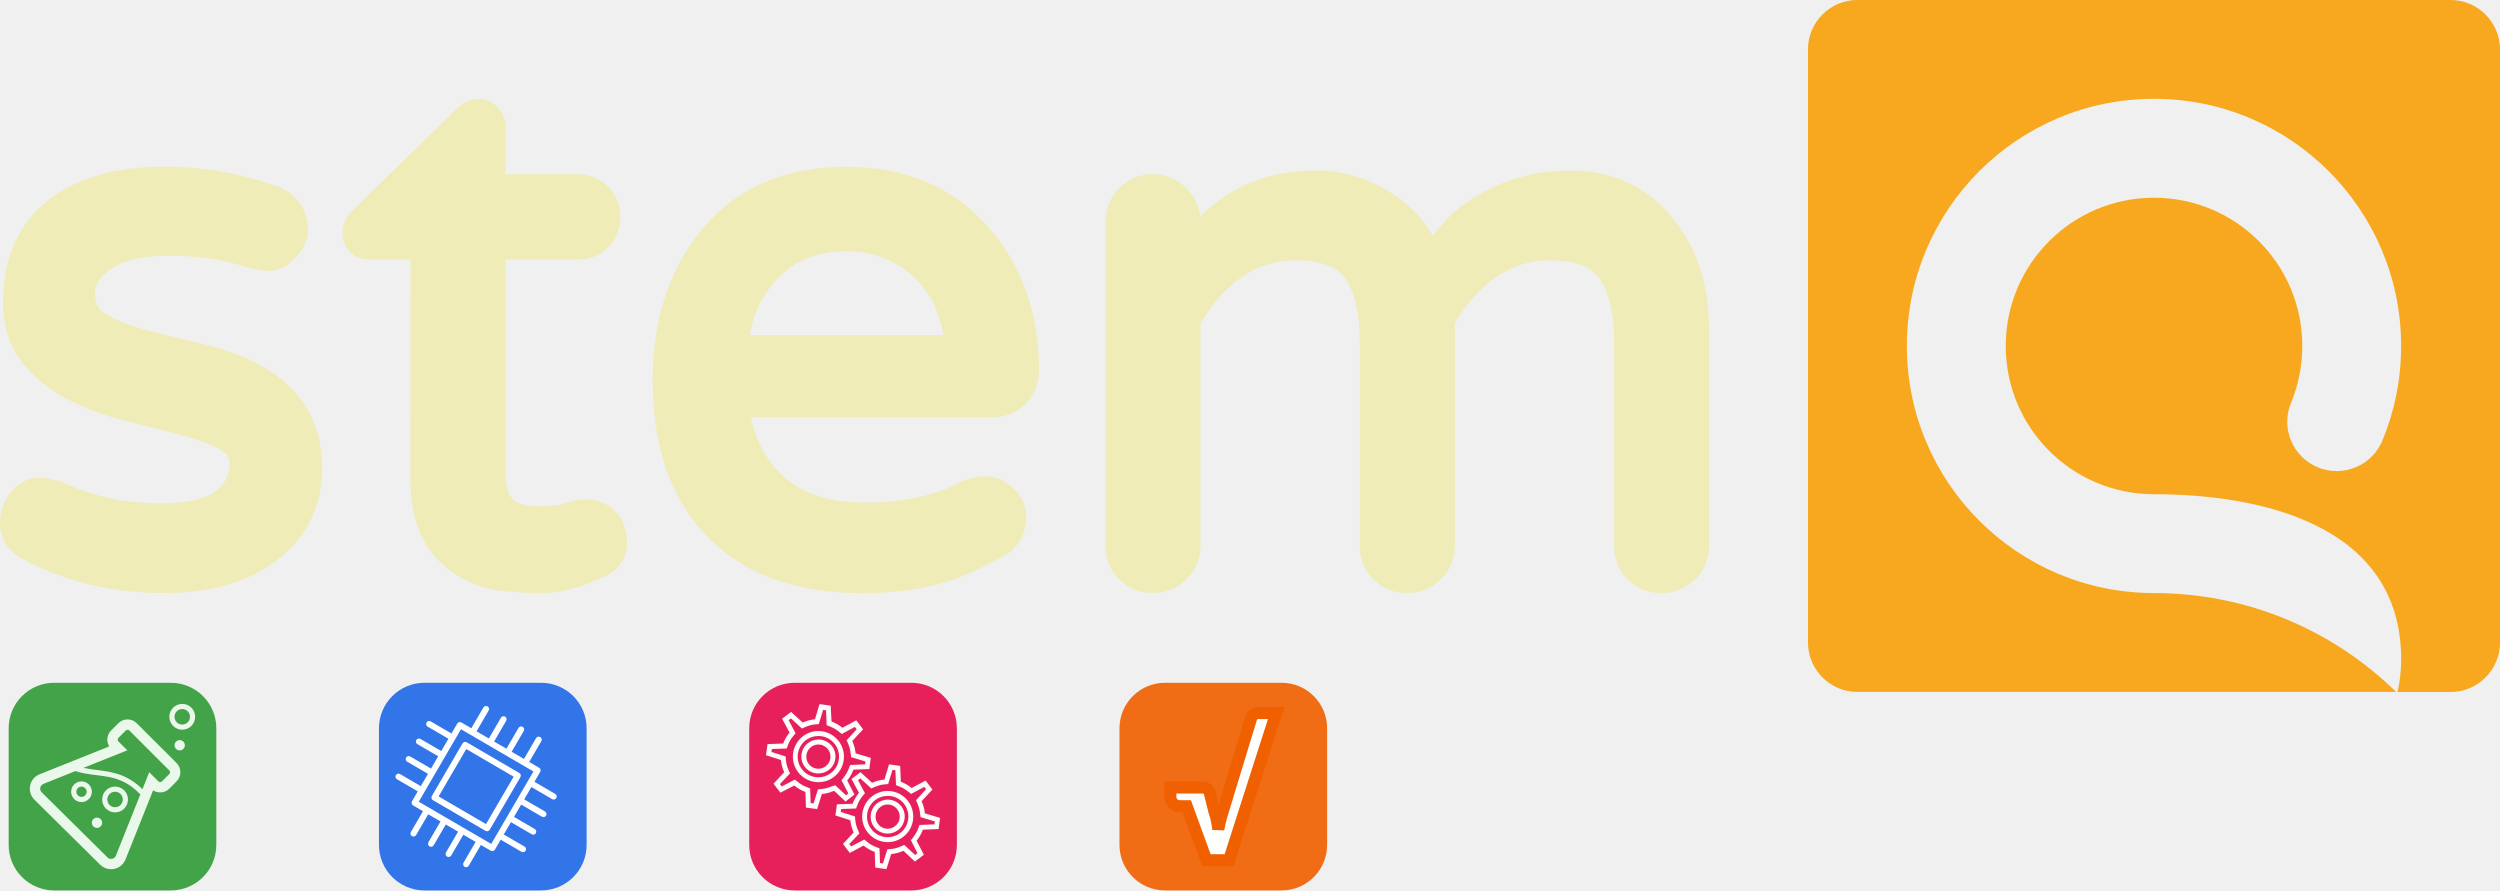
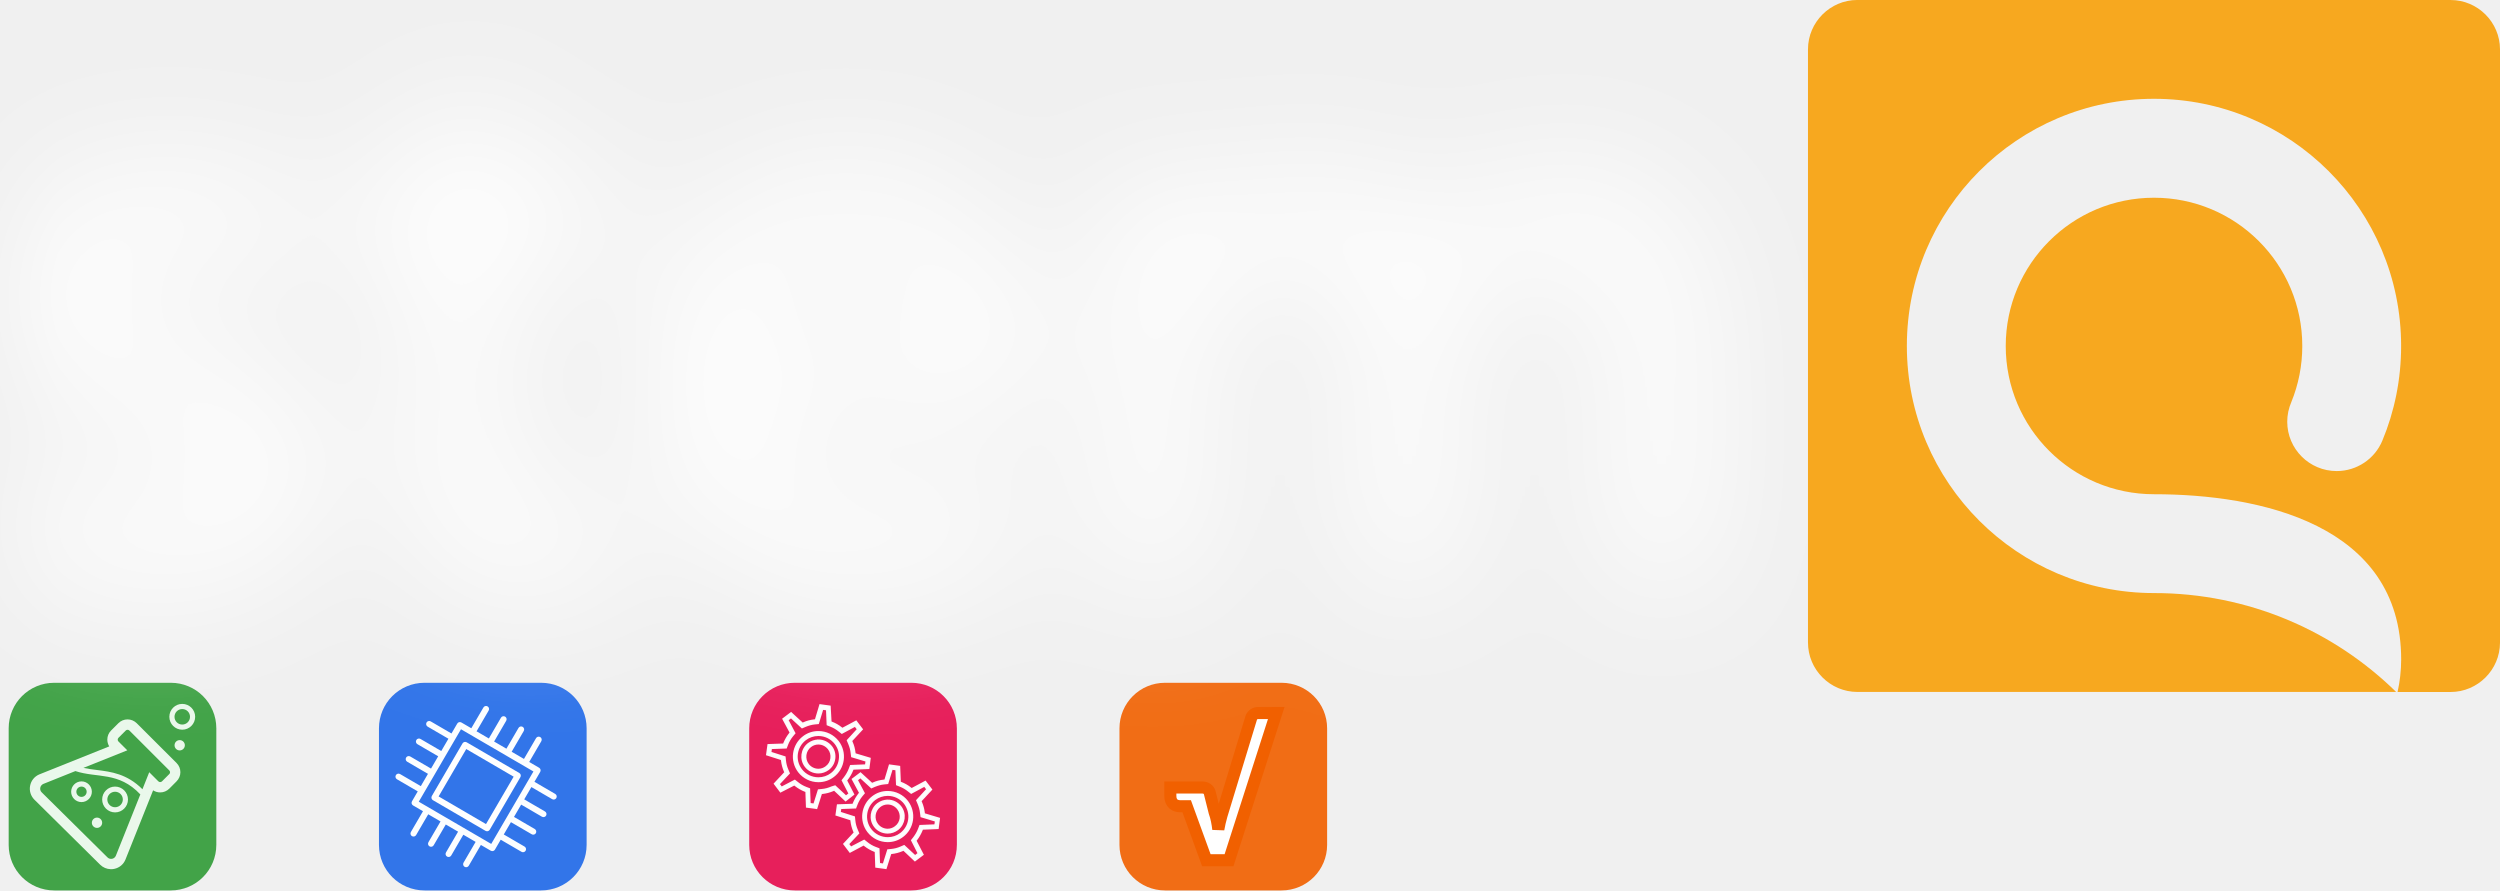
<svg xmlns="http://www.w3.org/2000/svg" width="54.814mm" height="19.523mm" viewBox="0 0 54.814 19.523" version="1.1" id="svg4589">
  <defs id="defs4583">
    <filter style="color-interpolation-filters:sRGB" id="filter5476-2-7-3-6">
      <feComposite k4="0" k3="0" in2="SourceGraphic" operator="arithmetic" k1="0" k2="1" result="composite1" id="feComposite5462-3-9-6-2" />
      <feColorMatrix in="composite1" values="1" type="saturate" result="colormatrix1" id="feColorMatrix5464-9-2-7-9" />
      <feFlood flood-opacity="1" flood-color="rgb(255,255,255)" result="flood1" id="feFlood5466-7-0-5-7" />
      <feBlend in="flood1" in2="colormatrix1" mode="multiply" result="blend1" id="feBlend5468-5-2-3-0" />
      <feBlend in2="blend1" mode="screen" result="blend2" id="feBlend5470-1-3-5-3" />
      <feColorMatrix in="blend2" values="1" type="saturate" result="colormatrix2" id="feColorMatrix5472-4-7-6-7" />
      <feComposite in="colormatrix2" in2="SourceGraphic" operator="in" result="composite2" id="feComposite5474-2-5-2-2" />
+     </filter>
+     <filter style="color-interpolation-filters:sRGB" id="filter965" x="-0.085" width="1.17" y="-0.294" height="1.588">
+       <feGaussianBlur stdDeviation="1.329" id="feGaussianBlur967" />
    </filter>
  </defs>
  <g id="layer1" transform="translate(-74.03598,-143.8297)">
    <path id="rect3554-5-6-1-5" d="m 75.226,158.8 h 2.553 c 0.554,0 1,0.446 1,1 v 2.553 c 0,0.554 -0.446,1 -1,1 h -2.553 c -0.554,0 -1,-0.446 -1,-1 v -2.553 c 0,-0.554 0.446,-1 1,-1 z" style="opacity:0.921;fill:#339c3a;fill-opacity:1;fill-rule:nonzero;stroke:none;stroke-width:0.1;stroke-miterlimit:4;stroke-dasharray:none;stroke-dashoffset:0;stroke-opacity:1" />
    <path id="path3595-9-2-0-7" d="m 77.033,159.686 c -0.054,-0.053 -0.125,-0.083 -0.2,-0.083 -0.076,0 -0.147,0.029 -0.201,0.083 l -0.16,0.16 c -0.054,0.053 -0.083,0.125 -0.083,0.2 0,0.053 0.015,0.104 0.042,0.149 l -1.538,0.616 c -0.103,0.045 -0.177,0.138 -0.197,0.248 -0.021,0.111 0.014,0.224 0.094,0.304 l 1.441,1.425 c 0.062,0.062 0.145,0.097 0.232,0.099 0.002,1.2e-4 0.007,1.2e-4 0.009,1.2e-4 0.023,0 0.046,-0.002 0.069,-0.007 0.113,-0.023 0.205,-0.101 0.247,-0.207 l 0.605,-1.515 c 0.046,0.03 0.099,0.046 0.155,0.046 0.076,0 0.147,-0.03 0.2,-0.083 l 0.159,-0.16 c 0.054,-0.054 0.084,-0.125 0.084,-0.201 0,-0.076 -0.03,-0.147 -0.083,-0.2 z m -0.456,2.904 c -0.014,0.035 -0.045,0.062 -0.082,0.069 -0.009,0.002 -0.017,0.002 -0.026,0.002 -0.029,-6.8e-4 -0.057,-0.012 -0.077,-0.033 l -1.442,-1.426 c -0.027,-0.026 -0.038,-0.064 -0.031,-0.101 0.007,-0.037 0.032,-0.068 0.066,-0.083 l 0.704,-0.282 c 0.475,0.158 0.949,0.006 1.424,0.512 z m 1.171,-1.789 -0.16,0.16 c -0.022,0.022 -0.058,0.022 -0.08,0 l -0.2,-0.2 -0.162,0.407 0.013,-0.034 c -0.341,-0.34 -0.688,-0.383 -1,-0.422 -0.1,-0.012 -0.198,-0.025 -0.294,-0.046 l 0.962,-0.385 -0.194,-0.194 c -0.022,-0.022 -0.022,-0.058 0,-0.08 l 0.16,-0.16 c 0.022,-0.022 0.058,-0.022 0.08,0 l 0.875,0.875 c 0.022,0.022 0.022,0.058 1.13e-4,0.08 z" style="fill:#eaf8eb;fill-opacity:1;stroke-width:0.265" />
    <path id="path3597-8-9-93-8" d="m 76.559,161.642 c 0.156,0 0.283,-0.127 0.283,-0.283 0,-0.156 -0.127,-0.283 -0.283,-0.283 -0.156,0 -0.283,0.127 -0.283,0.283 0,0.156 0.127,0.283 0.283,0.283 z m 0,-0.453 c 0.094,0 0.17,0.076 0.17,0.17 0,0.094 -0.076,0.17 -0.17,0.17 -0.094,0 -0.17,-0.076 -0.17,-0.17 0,-0.094 0.076,-0.17 0.17,-0.17 z" style="fill:#eaf8eb;fill-opacity:1;stroke-width:0.265" />
    <path id="path3599-4-3-6-9" d="m 78.032,159.263 c -0.156,0 -0.283,0.127 -0.283,0.283 0,0.156 0.127,0.283 0.283,0.283 0.156,0 0.283,-0.127 0.283,-0.283 0,-0.156 -0.127,-0.283 -0.283,-0.283 z m 0,0.453 c -0.094,0 -0.17,-0.076 -0.17,-0.17 0,-0.094 0.076,-0.17 0.17,-0.17 0.094,0 0.17,0.076 0.17,0.17 0,0.094 -0.076,0.17 -0.17,0.17 z" style="fill:#eaf8eb;fill-opacity:1;stroke-width:0.265" />
    <path id="path3601-9-1-0-4" d="m 75.596,161.189 c 0,0.125 0.102,0.227 0.227,0.227 0.125,0 0.227,-0.102 0.227,-0.227 0,-0.125 -0.102,-0.227 -0.227,-0.227 -0.125,0 -0.227,0.102 -0.227,0.227 z m 0.227,-0.113 c 0.063,0 0.113,0.051 0.113,0.113 0,0.063 -0.051,0.113 -0.113,0.113 -0.063,0 -0.113,-0.051 -0.113,-0.113 0,-0.063 0.051,-0.113 0.113,-0.113 z" style="fill:#eaf8eb;fill-opacity:1;stroke-width:0.265" />
    <path style="fill:#eaf8eb;fill-opacity:1;stroke-width:0.265" d="m 76.276,161.869 a 0.113,0.113 0 0 1 -0.113,0.113 0.113,0.113 0 0 1 -0.113,-0.113 0.113,0.113 0 0 1 0.113,-0.113 0.113,0.113 0 0 1 0.113,0.113 z" id="circle3603-32-9-62-1" />
    <path style="fill:#eaf8eb;fill-opacity:1;stroke-width:0.265" d="m 78.089,160.17 a 0.113,0.113 0 0 1 -0.113,0.113 0.113,0.113 0 0 1 -0.113,-0.113 0.113,0.113 0 0 1 0.113,-0.113 0.113,0.113 0 0 1 0.113,0.113 z" id="circle3605-4-4-6-6" />
    <path id="rect3554-2-8-4-8-3" d="m 83.345,158.8 h 2.553 c 0.554,0 1,0.446 1,1 v 2.553 c 0,0.554 -0.446,1 -1,1 h -2.553 c -0.554,0 -1,-0.446 -1,-1 v -2.553 c 0,-0.554 0.446,-1 1,-1 z" style="opacity:0.921;fill:#226ae8;fill-opacity:1;fill-rule:nonzero;stroke:none;stroke-width:0.1;stroke-miterlimit:4;stroke-dasharray:none;stroke-dashoffset:0;stroke-opacity:1" />
    <path style="fill:#ffffff;fill-opacity:1;stroke:none;stroke-width:0.265;stroke-opacity:1" d="m 85.422,160.778 -1.154,-0.673 c -0.032,-0.018 -0.072,-0.008 -0.091,0.024 l -0.673,1.154 c -0.018,0.032 -0.008,0.072 0.024,0.091 l 1.154,0.673 c 0.032,0.018 0.072,0.008 0.091,-0.024 l 0.673,-1.154 c 0.018,-0.032 0.008,-0.072 -0.024,-0.091 z m -0.73,1.12 -1.039,-0.606 0.606,-1.039 1.039,0.606 z" id="path4890-9-5-7-5" />
    <path style="fill:#e5f0fc;fill-opacity:1;stroke-width:0.474;filter:url(#filter5476-2-7-3-6)" d="m 104.229,280.193 c 0.057,0.033 0.13,0.014 0.163,-0.043 0.033,-0.057 0.014,-0.13 -0.043,-0.163 l -0.817,-0.476 0.282,-0.484 0.817,0.476 c 0.057,0.033 0.13,0.014 0.163,-0.043 0.033,-0.057 0.014,-0.13 -0.043,-0.163 l -0.817,-0.476 0.227,-0.39 c 0.033,-0.057 0.014,-0.13 -0.043,-0.163 l -0.39,-0.227 0.476,-0.817 c 0.033,-0.057 0.014,-0.13 -0.043,-0.163 -0.057,-0.033 -0.13,-0.014 -0.163,0.043 l -0.476,0.817 -0.484,-0.282 0.476,-0.817 c 0.033,-0.057 0.014,-0.13 -0.043,-0.163 -0.057,-0.033 -0.13,-0.014 -0.163,0.043 l -0.476,0.817 -0.484,-0.282 0.476,-0.817 c 0.033,-0.057 0.014,-0.13 -0.043,-0.163 -0.057,-0.033 -0.13,-0.014 -0.163,0.043 l -0.476,0.817 -0.484,-0.282 0.476,-0.817 c 0.033,-0.057 0.014,-0.13 -0.043,-0.163 -0.057,-0.033 -0.13,-0.014 -0.163,0.043 l -0.476,0.817 -0.39,-0.227 c -0.057,-0.033 -0.13,-0.014 -0.163,0.043 l -0.227,0.39 -0.817,-0.476 c -0.057,-0.033 -0.13,-0.014 -0.163,0.043 -0.033,0.057 -0.014,0.13 0.043,0.163 l 0.817,0.476 -0.282,0.484 -0.817,-0.476 c -0.057,-0.033 -0.13,-0.014 -0.163,0.043 -0.033,0.057 -0.014,0.13 0.043,0.163 l 0.817,0.476 -0.282,0.484 -0.817,-0.476 c -0.057,-0.033 -0.13,-0.014 -0.163,0.043 -0.033,0.057 -0.014,0.13 0.043,0.163 l 0.817,0.476 -0.282,0.484 -0.817,-0.476 c -0.057,-0.033 -0.13,-0.014 -0.163,0.043 -0.033,0.057 -0.014,0.13 0.043,0.163 l 0.817,0.476 -0.227,0.39 c -0.033,0.057 -0.014,0.13 0.043,0.163 l 0.39,0.227 -0.476,0.817 c -0.033,0.057 -0.014,0.13 0.043,0.163 0.057,0.033 0.13,0.014 0.163,-0.043 l 0.476,-0.817 0.484,0.282 -0.476,0.817 c -0.033,0.057 -0.014,0.13 0.043,0.163 0.057,0.033 0.13,0.014 0.163,-0.043 l 0.476,-0.817 0.484,0.282 -0.476,0.817 c -0.033,0.057 -0.014,0.13 0.043,0.163 0.057,0.033 0.13,0.014 0.163,-0.043 l 0.476,-0.817 0.484,0.282 -0.476,0.817 c -0.033,0.057 -0.014,0.13 0.043,0.163 0.057,0.033 0.13,0.014 0.163,-0.043 l 0.476,-0.817 0.39,0.227 c 0.057,0.033 0.13,0.014 0.163,-0.043 l 0.227,-0.39 0.817,0.476 c 0.057,0.033 0.13,0.014 0.163,-0.043 0.033,-0.057 0.014,-0.13 -0.043,-0.163 l -0.817,-0.476 0.282,-0.484 0.817,0.476 c 0.057,0.033 0.13,0.014 0.163,-0.043 0.033,-0.057 0.014,-0.13 -0.043,-0.163 l -0.817,-0.476 0.282,-0.484 z m -1.994,1.07 -2.849,-1.66 1.66,-2.849 2.849,1.66 z" id="path4892-33-0-9-4" transform="matrix(0.5576341,0,0,0.5576341,27.79673,5.491428)" />
    <path id="rect3554-8-9-6-02-7" d="m 91.463,158.8 h 2.553 c 0.554,0 1,0.446 1,1 v 2.553 c 0,0.554 -0.446,1 -1,1 h -2.553 c -0.554,0 -1,-0.446 -1,-1 v -2.553 c 0,-0.554 0.446,-1 1,-1 z" style="opacity:0.921;fill:#e60d4e;fill-opacity:1;fill-rule:nonzero;stroke:none;stroke-width:0.1;stroke-miterlimit:4;stroke-dasharray:none;stroke-dashoffset:0;stroke-opacity:1" />
    <path id="path5587-8-5-3-6" d="m 92.739,161.244 -0.157,-0.304 0.021,-0.026 c 0.049,-0.063 0.089,-0.131 0.117,-0.203 l 0.012,-0.03 0.343,-0.014 0.026,-0.203 -0.327,-0.098 -0.005,-0.033 c -0.009,-0.077 -0.028,-0.154 -0.061,-0.227 l -0.014,-0.035 0.234,-0.252 -0.124,-0.164 -0.301,0.161 -0.026,-0.021 c -0.061,-0.049 -0.131,-0.089 -0.203,-0.117 l -0.03,-0.012 -0.019,-0.343 -0.203,-0.028 -0.098,0.327 -0.033,0.005 c -0.079,0.009 -0.157,0.028 -0.229,0.061 l -0.03,0.014 -0.252,-0.231 -0.164,0.124 0.161,0.299 -0.021,0.026 c -0.049,0.063 -0.089,0.131 -0.119,0.203 l -0.012,0.033 -0.339,0.012 -0.028,0.203 0.322,0.103 0.005,0.033 c 0.009,0.079 0.03,0.157 0.061,0.229 l 0.014,0.03 -0.231,0.248 0.124,0.164 0.301,-0.154 0.026,0.021 c 0.063,0.049 0.131,0.089 0.206,0.119 l 0.033,0.012 0.012,0.339 0.203,0.028 0.103,-0.325 0.033,-0.005 c 0.079,-0.009 0.157,-0.03 0.229,-0.061 l 0.03,-0.014 0.248,0.234 z m -0.467,-0.147 c -0.068,0.03 -0.138,0.049 -0.213,0.056 l -0.07,0.007 -0.098,0.313 -0.105,-0.014 -0.012,-0.327 -0.068,-0.026 c -0.068,-0.026 -0.133,-0.063 -0.189,-0.11 l -0.056,-0.044 -0.292,0.152 -0.065,-0.084 0.224,-0.238 -0.028,-0.065 c -0.03,-0.068 -0.049,-0.14 -0.056,-0.213 l -0.007,-0.07 -0.313,-0.1 0.014,-0.105 0.329,-0.012 0.026,-0.068 c 0.026,-0.068 0.063,-0.131 0.11,-0.189 l 0.047,-0.056 -0.154,-0.29 0.084,-0.065 0.243,0.224 0.065,-0.028 c 0.068,-0.028 0.138,-0.049 0.21,-0.056 l 0.072,-0.007 0.096,-0.315 0.105,0.014 0.014,0.332 0.065,0.026 c 0.068,0.026 0.131,0.063 0.189,0.11 l 0.056,0.044 0.292,-0.157 0.065,0.084 -0.224,0.245 0.028,0.065 c 0.028,0.068 0.049,0.138 0.056,0.21 l 0.009,0.072 0.318,0.096 -0.014,0.105 -0.332,0.014 -0.026,0.068 c -0.026,0.068 -0.063,0.131 -0.107,0.189 l -0.044,0.056 0.152,0.294 -0.084,0.065 -0.241,-0.224 z" style="fill:#ffffff;fill-opacity:0.996;stroke:#fdfdfd;stroke-width:0.05;stroke-miterlimit:4;stroke-dasharray:none;stroke-opacity:0.979" />
    <path id="path5589-1-4-61-0" d="m 91.98,160.069 c -0.077,0 -0.15,0.026 -0.213,0.072 -0.152,0.117 -0.182,0.336 -0.065,0.488 0.065,0.086 0.168,0.135 0.278,0.135 0.077,0 0.15,-0.026 0.213,-0.072 0.075,-0.056 0.121,-0.138 0.133,-0.231 0.012,-0.093 -0.012,-0.185 -0.068,-0.257 -0.068,-0.084 -0.168,-0.136 -0.278,-0.136 z m 0.287,0.388 c -0.009,0.077 -0.049,0.145 -0.112,0.192 -0.051,0.04 -0.112,0.061 -0.175,0.061 -0.091,0 -0.175,-0.042 -0.231,-0.114 -0.096,-0.126 -0.072,-0.311 0.054,-0.406 0.051,-0.04 0.112,-0.061 0.175,-0.061 0.091,0 0.175,0.042 0.231,0.114 0.049,0.061 0.068,0.138 0.058,0.215 z" style="fill:#ffffff;fill-opacity:0.996;stroke:#fdfdfd;stroke-width:0.05;stroke-miterlimit:4;stroke-dasharray:none;stroke-opacity:0.979" />
    <path id="path5591-3-7-06-6" d="m 92.405,160.093 c -0.103,-0.133 -0.257,-0.21 -0.425,-0.21 -0.119,0 -0.231,0.037 -0.325,0.11 -0.234,0.18 -0.28,0.516 -0.1,0.752 0.103,0.133 0.257,0.21 0.425,0.21 0,0 0,0 0,0 0.119,0 0.231,-0.037 0.325,-0.11 0.114,-0.086 0.187,-0.213 0.206,-0.355 0.019,-0.142 -0.019,-0.283 -0.105,-0.397 z m 0.047,0.388 c -0.016,0.128 -0.082,0.241 -0.182,0.318 -0.084,0.065 -0.185,0.098 -0.29,0.098 -0.15,0 -0.29,-0.068 -0.381,-0.187 -0.161,-0.21 -0.119,-0.509 0.089,-0.67 0.084,-0.063 0.185,-0.098 0.29,-0.098 0.15,0 0.29,0.068 0.381,0.187 0.077,0.1 0.112,0.227 0.093,0.353 z" style="fill:#ffffff;fill-opacity:0.996;stroke:#fdfdfd;stroke-width:0.05;stroke-miterlimit:4;stroke-dasharray:none;stroke-opacity:0.979" />
    <path id="path5593-4-4-3-2" d="m 94.239,162.027 0.012,-0.03 0.343,-0.014 0.026,-0.203 -0.327,-0.098 -0.005,-0.033 c -0.009,-0.077 -0.03,-0.154 -0.061,-0.227 l -0.014,-0.03 0.234,-0.252 -0.124,-0.164 -0.301,0.161 -0.026,-0.021 c -0.061,-0.049 -0.131,-0.089 -0.203,-0.117 l -0.03,-0.012 -0.014,-0.343 -0.203,-0.028 -0.098,0.327 -0.035,0.005 c -0.079,0.009 -0.157,0.028 -0.229,0.061 l -0.03,0.014 -0.252,-0.231 -0.164,0.124 0.161,0.299 -0.021,0.026 c -0.049,0.063 -0.089,0.131 -0.119,0.203 l -0.012,0.033 -0.339,0.012 -0.028,0.203 0.322,0.103 0.005,0.033 c 0.009,0.079 0.03,0.157 0.061,0.229 l 0.014,0.03 -0.231,0.248 0.124,0.164 0.299,-0.159 0.026,0.021 c 0.063,0.049 0.131,0.089 0.206,0.119 l 0.033,0.012 0.012,0.339 0.203,0.028 0.103,-0.325 0.033,-0.005 c 0.079,-0.009 0.157,-0.03 0.229,-0.061 l 0.03,-0.014 0.248,0.234 0.164,-0.124 -0.157,-0.304 0.021,-0.026 c 0.049,-0.063 0.086,-0.133 0.117,-0.206 z m -0.056,0.516 -0.084,0.065 -0.241,-0.224 -0.065,0.028 c -0.068,0.03 -0.138,0.049 -0.213,0.056 l -0.07,0.007 -0.098,0.313 -0.105,-0.014 -0.012,-0.327 -0.068,-0.026 c -0.068,-0.026 -0.133,-0.063 -0.189,-0.11 l -0.056,-0.044 -0.292,0.152 -0.065,-0.084 0.224,-0.238 -0.028,-0.065 c -0.03,-0.068 -0.049,-0.14 -0.056,-0.213 l -0.007,-0.07 -0.313,-0.1 0.014,-0.105 0.329,-0.012 0.026,-0.068 c 0.026,-0.068 0.063,-0.131 0.11,-0.189 l 0.047,-0.056 -0.154,-0.29 0.084,-0.065 0.243,0.224 0.065,-0.028 c 0.068,-0.028 0.138,-0.049 0.21,-0.056 l 0.072,-0.007 0.096,-0.315 0.105,0.014 0.014,0.332 0.065,0.026 c 0.068,0.026 0.131,0.063 0.189,0.11 l 0.056,0.044 0.292,-0.157 0.065,0.084 -0.224,0.245 0.028,0.065 c 0.028,0.068 0.049,0.138 0.056,0.21 l 0.009,0.072 0.318,0.096 -0.014,0.105 -0.332,0.014 -0.026,0.068 c -0.026,0.068 -0.063,0.131 -0.107,0.189 l -0.044,0.056 z" style="fill:#ffffff;fill-opacity:0.996;stroke:#fdfdfd;stroke-width:0.05;stroke-miterlimit:4;stroke-dasharray:none;stroke-opacity:0.979" />
    <path id="path5595-1-4-2-6" d="m 93.499,161.387 c -0.077,0 -0.15,0.026 -0.213,0.072 -0.152,0.117 -0.182,0.336 -0.065,0.488 0.065,0.086 0.168,0.135 0.278,0.135 0.077,0 0.15,-0.026 0.213,-0.072 0.152,-0.117 0.182,-0.336 0.065,-0.488 -0.068,-0.086 -0.168,-0.136 -0.278,-0.136 z m 0.175,0.577 c -0.051,0.04 -0.112,0.061 -0.175,0.061 -0.091,0 -0.175,-0.042 -0.231,-0.114 -0.098,-0.126 -0.072,-0.308 0.054,-0.406 0.051,-0.04 0.112,-0.061 0.175,-0.061 0.091,0 0.175,0.042 0.231,0.114 0.098,0.128 0.075,0.311 -0.054,0.406 z" style="fill:#ffffff;fill-opacity:0.996;stroke:#fdfdfd;stroke-width:0.05;stroke-miterlimit:4;stroke-dasharray:none;stroke-opacity:0.979" />
    <path id="path5597-4-3-0-9" d="m 93.499,161.197 c -0.119,0 -0.231,0.037 -0.325,0.11 -0.234,0.18 -0.28,0.516 -0.1,0.752 0.103,0.133 0.257,0.21 0.425,0.21 0,0 0,0 0,0 0.119,0 0.231,-0.037 0.325,-0.11 0.114,-0.086 0.187,-0.213 0.206,-0.355 0.019,-0.142 -0.019,-0.283 -0.105,-0.397 -0.103,-0.133 -0.257,-0.21 -0.425,-0.21 z m 0.474,0.6 c -0.016,0.126 -0.082,0.238 -0.182,0.315 -0.084,0.065 -0.185,0.098 -0.29,0.098 -0.15,0 -0.29,-0.068 -0.381,-0.187 -0.161,-0.21 -0.119,-0.509 0.089,-0.67 0.084,-0.063 0.185,-0.098 0.29,-0.098 0.15,0 0.29,0.068 0.381,0.187 0.075,0.103 0.11,0.227 0.093,0.355 z" style="fill:#ffffff;fill-opacity:0.996;stroke:#fdfdfd;stroke-width:0.05;stroke-miterlimit:4;stroke-dasharray:none;stroke-opacity:0.979" />
    <path id="rect3554-8-1-6-8-1-2" d="m 99.581,158.8 h 2.553 c 0.554,0 1,0.446 1,1 v 2.553 c 0,0.554 -0.446,1 -1,1 h -2.553 c -0.554,0 -1,-0.446 -1,-1 v -2.553 c 0,-0.554 0.446,-1 1,-1 z" style="opacity:0.911;fill:#f16000;fill-opacity:1;fill-rule:nonzero;stroke:none;stroke-width:0.1;stroke-miterlimit:4;stroke-dasharray:none;stroke-dashoffset:0;stroke-opacity:1" />
    <path id="path5807-8-6-5-9" d="m 102.019,159.462 -1.036,3.229 h -0.497 l -0.431,-1.184 h -0.139 c -0.029,0 -0.057,-0.004 -0.084,-0.012 -0.027,-0.009 -0.05,-0.021 -0.07,-0.04 -0.02,-0.018 -0.036,-0.042 -0.048,-0.071 -0.012,-0.029 -0.018,-0.065 -0.018,-0.106 v -0.182 h 0.698 c 0.042,0 0.077,0.01 0.105,0.029 0.029,0.02 0.048,0.044 0.058,0.073 l 0.11,0.438 c 0.021,0.061 0.039,0.122 0.051,0.185 0.013,0.063 0.023,0.126 0.03,0.191 0.009,-0.049 0.019,-0.099 0.03,-0.149 0.011,-0.05 0.025,-0.102 0.04,-0.155 l 0.653,-2.143 c 0.01,-0.029 0.029,-0.053 0.057,-0.073 0.028,-0.02 0.061,-0.029 0.099,-0.029 z" style="fill:#ffffff;fill-opacity:1;stroke:#f16000;stroke-width:0.265;stroke-opacity:1" />
-     <path id="path2333-6" style="fill:#efecb8;fill-opacity:1;fill-rule:evenodd;stroke:none;stroke-width:0.353" d="m 100.351,148.575 c 0.666,-0.665 1.512,-1.006 2.53,-1.006 0.659,0 1.259,0.197 1.786,0.581 0.327,0.227 0.585,0.515 0.784,0.847 0.204,-0.268 0.439,-0.521 0.702,-0.696 0.685,-0.493 1.459,-0.732 2.303,-0.732 0.962,0 1.756,0.369 2.334,1.142 0.51,0.681 0.719,1.479 0.719,2.324 v 4.765 c 0,0.286 -0.105,0.539 -0.312,0.738 -0.204,0.196 -0.456,0.296 -0.739,0.296 -0.282,0 -0.534,-0.099 -0.734,-0.299 -0.2,-0.201 -0.299,-0.451 -0.299,-0.734 v -4.468 c 0,-0.443 -0.052,-1.022 -0.319,-1.395 -0.238,-0.334 -0.699,-0.4 -1.079,-0.4 -0.963,0 -1.619,0.593 -2.093,1.378 v 4.884 c 0,0.286 -0.105,0.539 -0.312,0.738 -0.205,0.196 -0.456,0.295 -0.739,0.295 -0.283,0 -0.534,-0.099 -0.734,-0.299 -0.2,-0.201 -0.3,-0.451 -0.3,-0.734 v -4.468 c 0,-0.442 -0.052,-1.022 -0.318,-1.395 -0.238,-0.334 -0.7,-0.4 -1.08,-0.4 -0.963,0 -1.618,0.593 -2.093,1.378 v 4.884 c 0,0.287 -0.106,0.539 -0.312,0.738 -0.204,0.196 -0.456,0.295 -0.738,0.295 -0.283,0 -0.535,-0.099 -0.735,-0.3 -0.2,-0.2 -0.3,-0.451 -0.3,-0.734 v -7.098 c 0,-0.283 0.099,-0.534 0.296,-0.739 0.199,-0.207 0.451,-0.312 0.738,-0.312 0.287,0 0.539,0.105 0.742,0.308 0.173,0.172 0.275,0.38 0.301,0.615 z m -22.832,6.29 c 0.622,0 1.547,-0.073 1.547,-0.885 0,-0.15 -0.08,-0.231 -0.209,-0.298 -0.267,-0.14 -0.569,-0.238 -0.859,-0.317 -0.396,-0.106 -0.794,-0.207 -1.192,-0.304 -0.436,-0.106 -0.861,-0.258 -1.262,-0.461 -0.393,-0.2 -0.737,-0.469 -1.014,-0.814 -0.299,-0.375 -0.427,-0.821 -0.427,-1.298 0,-0.425 0.057,-0.858 0.22,-1.253 0.151,-0.364 0.375,-0.68 0.675,-0.936 0.727,-0.623 1.686,-0.814 2.62,-0.814 0.856,0 1.691,0.143 2.497,0.43 0.202,0.073 0.375,0.196 0.497,0.374 0.116,0.17 0.175,0.363 0.175,0.569 0,0.241 -0.106,0.451 -0.272,0.623 -0.155,0.161 -0.35,0.287 -0.581,0.287 -0.178,0 -0.363,-0.043 -0.533,-0.096 -0.534,-0.167 -1.092,-0.235 -1.651,-0.235 -0.404,0 -0.924,0.048 -1.269,0.281 -0.195,0.132 -0.361,0.306 -0.361,0.555 0,0.195 0.062,0.337 0.232,0.438 0.258,0.155 0.555,0.262 0.845,0.341 0.394,0.108 0.79,0.204 1.188,0.295 0.435,0.099 0.859,0.241 1.267,0.439 0.935,0.48 1.448,1.251 1.448,2.309 0,0.783 -0.297,1.439 -0.898,1.942 -0.722,0.607 -1.664,0.796 -2.585,0.796 -1.112,0 -2.177,-0.239 -3.178,-0.797 -0.249,-0.176 -0.404,-0.424 -0.404,-0.734 0,-0.261 0.081,-0.499 0.254,-0.696 0.16,-0.182 0.367,-0.305 0.615,-0.305 0.216,0 0.436,0.07 0.632,0.158 0.628,0.281 1.296,0.405 1.982,0.405 z m 5.517,-5.344 H 82.151 c -0.371,0 -0.605,-0.234 -0.605,-0.604 0,-0.2 0.097,-0.366 0.239,-0.491 l 2.245,-2.195 c 0.132,-0.131 0.294,-0.234 0.486,-0.234 0.17,0 0.323,0.068 0.437,0.193 0.108,0.119 0.167,0.266 0.167,0.427 v 1.034 h 1.581 c 0.256,0 0.486,0.086 0.667,0.267 0.181,0.181 0.268,0.412 0.268,0.668 0,0.256 -0.086,0.487 -0.267,0.668 -0.182,0.181 -0.412,0.267 -0.668,0.267 h -1.581 v 4.706 c 0,0.22 0.037,0.488 0.242,0.613 0.128,0.078 0.358,0.091 0.503,0.091 0.139,0 0.393,-0.004 0.523,-0.055 0.166,-0.066 0.34,-0.095 0.519,-0.095 0.229,0 0.432,0.088 0.601,0.241 0.202,0.185 0.276,0.442 0.276,0.71 0,0.346 -0.188,0.6 -0.499,0.743 -0.407,0.187 -0.884,0.358 -1.337,0.358 -0.318,0 -0.637,-0.014 -0.953,-0.052 -0.326,-0.039 -0.631,-0.151 -0.905,-0.319 -0.777,-0.451 -1.055,-1.236 -1.055,-2.104 z m 7.463,3.458 c 0.105,0.49 0.321,0.932 0.7,1.285 0.485,0.451 1.144,0.585 1.788,0.585 0.677,0 1.393,-0.094 2.006,-0.4 0.196,-0.098 0.42,-0.179 0.642,-0.179 0.234,0 0.44,0.102 0.609,0.258 0.182,0.167 0.292,0.379 0.292,0.627 0,0.383 -0.168,0.694 -0.509,0.876 -0.214,0.115 -0.431,0.225 -0.65,0.329 -0.212,0.1 -0.431,0.182 -0.655,0.248 -0.58,0.17 -1.199,0.227 -1.802,0.227 -1.254,0 -2.466,-0.314 -3.366,-1.228 -0.912,-0.925 -1.208,-2.18 -1.208,-3.446 0,-1.165 0.28,-2.277 1.004,-3.206 0.81,-1.037 1.94,-1.468 3.24,-1.468 1.243,0 2.331,0.406 3.148,1.359 0.757,0.883 1.079,1.944 1.079,3.1 0,0.279 -0.094,0.529 -0.288,0.731 -0.205,0.211 -0.472,0.304 -0.763,0.304 z m -0.021,-1.804 h 4.239 c -0.082,-0.524 -0.305,-0.984 -0.727,-1.343 -0.403,-0.343 -0.873,-0.493 -1.4,-0.493 -0.875,0 -1.49,0.378 -1.895,1.152 -0.113,0.215 -0.181,0.447 -0.217,0.684" />
+     <path id="path2333-6" style="fill:#ffffff;fill-opacity:1;fill-rule:evenodd;stroke:none;stroke-width:0.353;opacity:0.999;filter:url(#filter965)" d="m 100.351,148.575 c 0.666,-0.665 1.512,-1.006 2.53,-1.006 0.659,0 1.259,0.197 1.786,0.581 0.327,0.227 0.585,0.515 0.784,0.847 0.204,-0.268 0.439,-0.521 0.702,-0.696 0.685,-0.493 1.459,-0.732 2.303,-0.732 0.962,0 1.756,0.369 2.334,1.142 0.51,0.681 0.719,1.479 0.719,2.324 v 4.765 c 0,0.286 -0.105,0.539 -0.312,0.738 -0.204,0.196 -0.456,0.296 -0.739,0.296 -0.282,0 -0.534,-0.099 -0.734,-0.299 -0.2,-0.201 -0.299,-0.451 -0.299,-0.734 v -4.468 c 0,-0.443 -0.052,-1.022 -0.319,-1.395 -0.238,-0.334 -0.699,-0.4 -1.079,-0.4 -0.963,0 -1.619,0.593 -2.093,1.378 v 4.884 c 0,0.286 -0.105,0.539 -0.312,0.738 -0.205,0.196 -0.456,0.295 -0.739,0.295 -0.283,0 -0.534,-0.099 -0.734,-0.299 -0.2,-0.201 -0.3,-0.451 -0.3,-0.734 v -4.468 c 0,-0.442 -0.052,-1.022 -0.318,-1.395 -0.238,-0.334 -0.7,-0.4 -1.08,-0.4 -0.963,0 -1.618,0.593 -2.093,1.378 v 4.884 c 0,0.287 -0.106,0.539 -0.312,0.738 -0.204,0.196 -0.456,0.295 -0.738,0.295 -0.283,0 -0.535,-0.099 -0.735,-0.3 -0.2,-0.2 -0.3,-0.451 -0.3,-0.734 v -7.098 c 0,-0.283 0.099,-0.534 0.296,-0.739 0.199,-0.207 0.451,-0.312 0.738,-0.312 0.287,0 0.539,0.105 0.742,0.308 0.173,0.172 0.275,0.38 0.301,0.615 z m -22.832,6.29 c 0.622,0 1.547,-0.073 1.547,-0.885 0,-0.15 -0.08,-0.231 -0.209,-0.298 -0.267,-0.14 -0.569,-0.238 -0.859,-0.317 -0.396,-0.106 -0.794,-0.207 -1.192,-0.304 -0.436,-0.106 -0.861,-0.258 -1.262,-0.461 -0.393,-0.2 -0.737,-0.469 -1.014,-0.814 -0.299,-0.375 -0.427,-0.821 -0.427,-1.298 0,-0.425 0.057,-0.858 0.22,-1.253 0.151,-0.364 0.375,-0.68 0.675,-0.936 0.727,-0.623 1.686,-0.814 2.62,-0.814 0.856,0 1.691,0.143 2.497,0.43 0.202,0.073 0.375,0.196 0.497,0.374 0.116,0.17 0.175,0.363 0.175,0.569 0,0.241 -0.106,0.451 -0.272,0.623 -0.155,0.161 -0.35,0.287 -0.581,0.287 -0.178,0 -0.363,-0.043 -0.533,-0.096 -0.534,-0.167 -1.092,-0.235 -1.651,-0.235 -0.404,0 -0.924,0.048 -1.269,0.281 -0.195,0.132 -0.361,0.306 -0.361,0.555 0,0.195 0.062,0.337 0.232,0.438 0.258,0.155 0.555,0.262 0.845,0.341 0.394,0.108 0.79,0.204 1.188,0.295 0.435,0.099 0.859,0.241 1.267,0.439 0.935,0.48 1.448,1.251 1.448,2.309 0,0.783 -0.297,1.439 -0.898,1.942 -0.722,0.607 -1.664,0.796 -2.585,0.796 -1.112,0 -2.177,-0.239 -3.178,-0.797 -0.249,-0.176 -0.404,-0.424 -0.404,-0.734 0,-0.261 0.081,-0.499 0.254,-0.696 0.16,-0.182 0.367,-0.305 0.615,-0.305 0.216,0 0.436,0.07 0.632,0.158 0.628,0.281 1.296,0.405 1.982,0.405 z m 5.517,-5.344 H 82.151 c -0.371,0 -0.605,-0.234 -0.605,-0.604 0,-0.2 0.097,-0.366 0.239,-0.491 l 2.245,-2.195 c 0.132,-0.131 0.294,-0.234 0.486,-0.234 0.17,0 0.323,0.068 0.437,0.193 0.108,0.119 0.167,0.266 0.167,0.427 v 1.034 h 1.581 c 0.256,0 0.486,0.086 0.667,0.267 0.181,0.181 0.268,0.412 0.268,0.668 0,0.256 -0.086,0.487 -0.267,0.668 -0.182,0.181 -0.412,0.267 -0.668,0.267 h -1.581 v 4.706 c 0,0.22 0.037,0.488 0.242,0.613 0.128,0.078 0.358,0.091 0.503,0.091 0.139,0 0.393,-0.004 0.523,-0.055 0.166,-0.066 0.34,-0.095 0.519,-0.095 0.229,0 0.432,0.088 0.601,0.241 0.202,0.185 0.276,0.442 0.276,0.71 0,0.346 -0.188,0.6 -0.499,0.743 -0.407,0.187 -0.884,0.358 -1.337,0.358 -0.318,0 -0.637,-0.014 -0.953,-0.052 -0.326,-0.039 -0.631,-0.151 -0.905,-0.319 -0.777,-0.451 -1.055,-1.236 -1.055,-2.104 z m 7.463,3.458 c 0.105,0.49 0.321,0.932 0.7,1.285 0.485,0.451 1.144,0.585 1.788,0.585 0.677,0 1.393,-0.094 2.006,-0.4 0.196,-0.098 0.42,-0.179 0.642,-0.179 0.234,0 0.44,0.102 0.609,0.258 0.182,0.167 0.292,0.379 0.292,0.627 0,0.383 -0.168,0.694 -0.509,0.876 -0.214,0.115 -0.431,0.225 -0.65,0.329 -0.212,0.1 -0.431,0.182 -0.655,0.248 -0.58,0.17 -1.199,0.227 -1.802,0.227 -1.254,0 -2.466,-0.314 -3.366,-1.228 -0.912,-0.925 -1.208,-2.18 -1.208,-3.446 0,-1.165 0.28,-2.277 1.004,-3.206 0.81,-1.037 1.94,-1.468 3.24,-1.468 1.243,0 2.331,0.406 3.148,1.359 0.757,0.883 1.079,1.944 1.079,3.1 0,0.279 -0.094,0.529 -0.288,0.731 -0.205,0.211 -0.472,0.304 -0.763,0.304 z m -0.021,-1.804 h 4.239 c -0.082,-0.524 -0.305,-0.984 -0.727,-1.343 -0.403,-0.343 -0.873,-0.493 -1.4,-0.493 -0.875,0 -1.49,0.378 -1.895,1.152 -0.113,0.215 -0.181,0.447 -0.217,0.684" />
    <path id="path2337-0" style="opacity:0.93;fill:#f8a310;fill-opacity:1;fill-rule:evenodd;stroke:none;stroke-width:0.353;filter:url(#filter2136)" d="m 114.761,143.83 h 13.006 c 0.596,0 1.083,0.487 1.083,1.083 v 13.006 c 0,0.596 -0.488,1.083 -1.083,1.083 h -1.163 c 0.051,-0.23 0.079,-0.469 0.079,-0.714 0,-2.966 -3.103,-3.622 -5.419,-3.622 -1.796,0 -3.251,-1.454 -3.251,-3.25 0,-1.796 1.455,-3.251 3.251,-3.251 1.796,0 3.251,1.455 3.251,3.251 0,0.433 -0.085,0.848 -0.239,1.226 -0.059,0.139 -0.091,0.282 -0.091,0.433 0,0.598 0.486,1.083 1.084,1.083 0.438,0 0.834,-0.263 1.002,-0.668 0.266,-0.64 0.411,-1.34 0.411,-2.075 0,-2.992 -2.426,-5.419 -5.419,-5.419 -2.992,0 -5.418,2.427 -5.418,5.419 0,2.992 2.427,5.418 5.418,5.418 2.068,0 3.942,0.827 5.31,2.168 h -11.813 c -0.596,0 -1.083,-0.487 -1.083,-1.083 v -13.006 c -1e-5,-0.596 0.487,-1.083 1.083,-1.083" />
  </g>
</svg>
